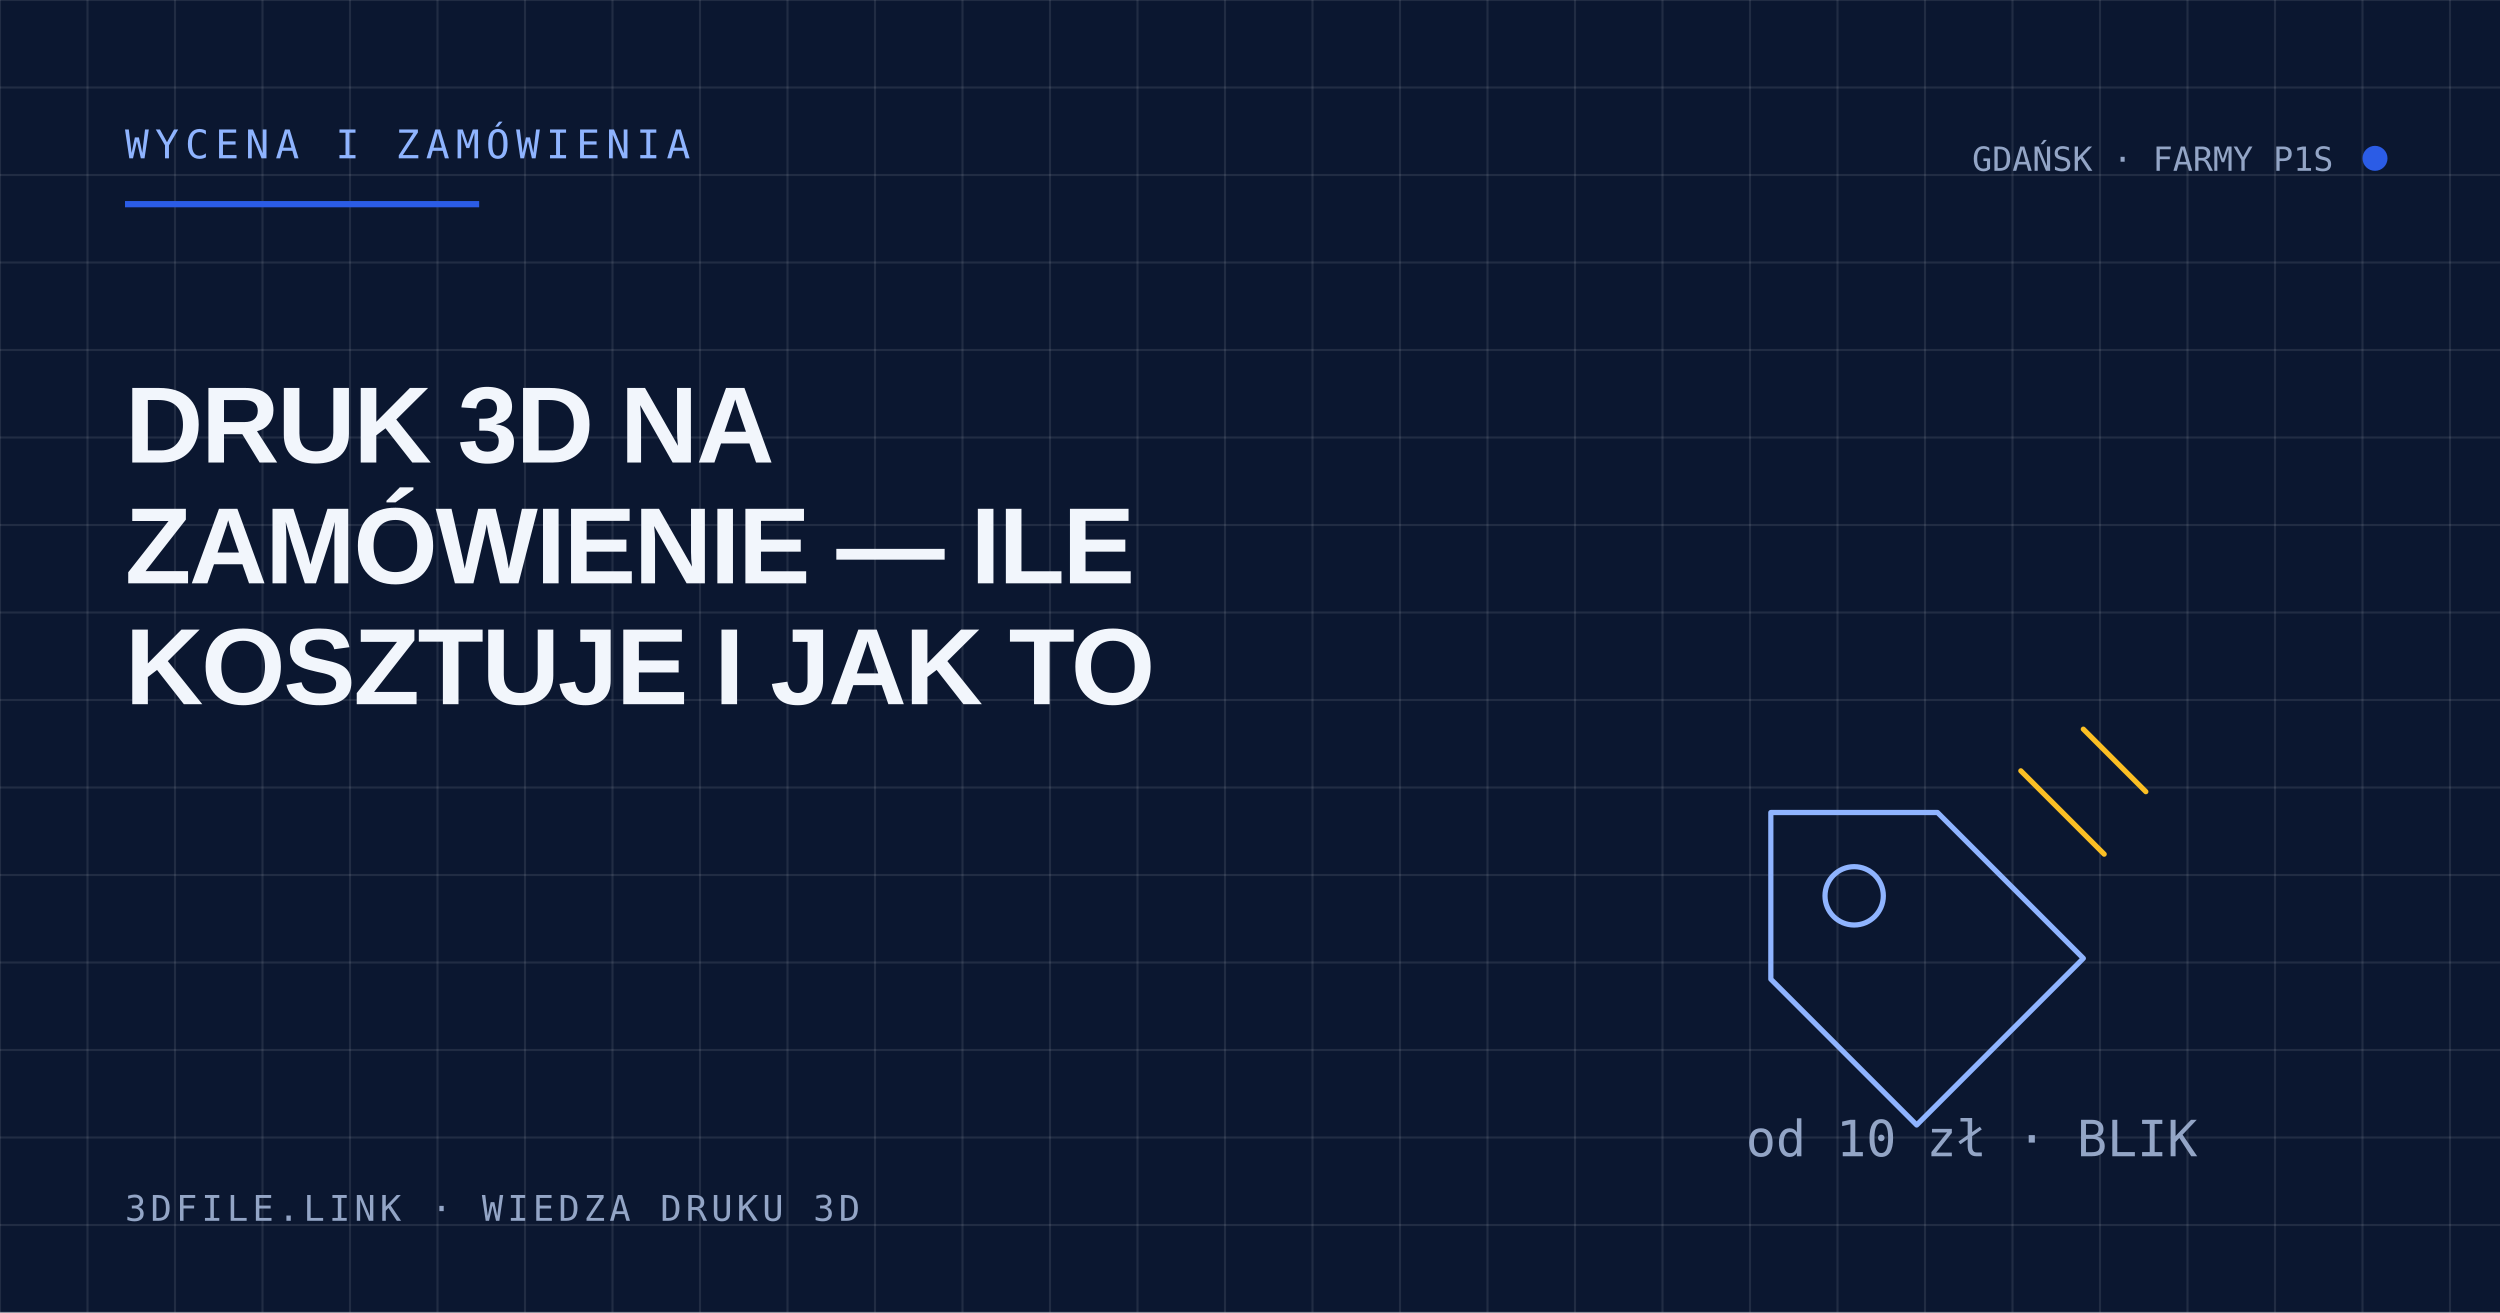
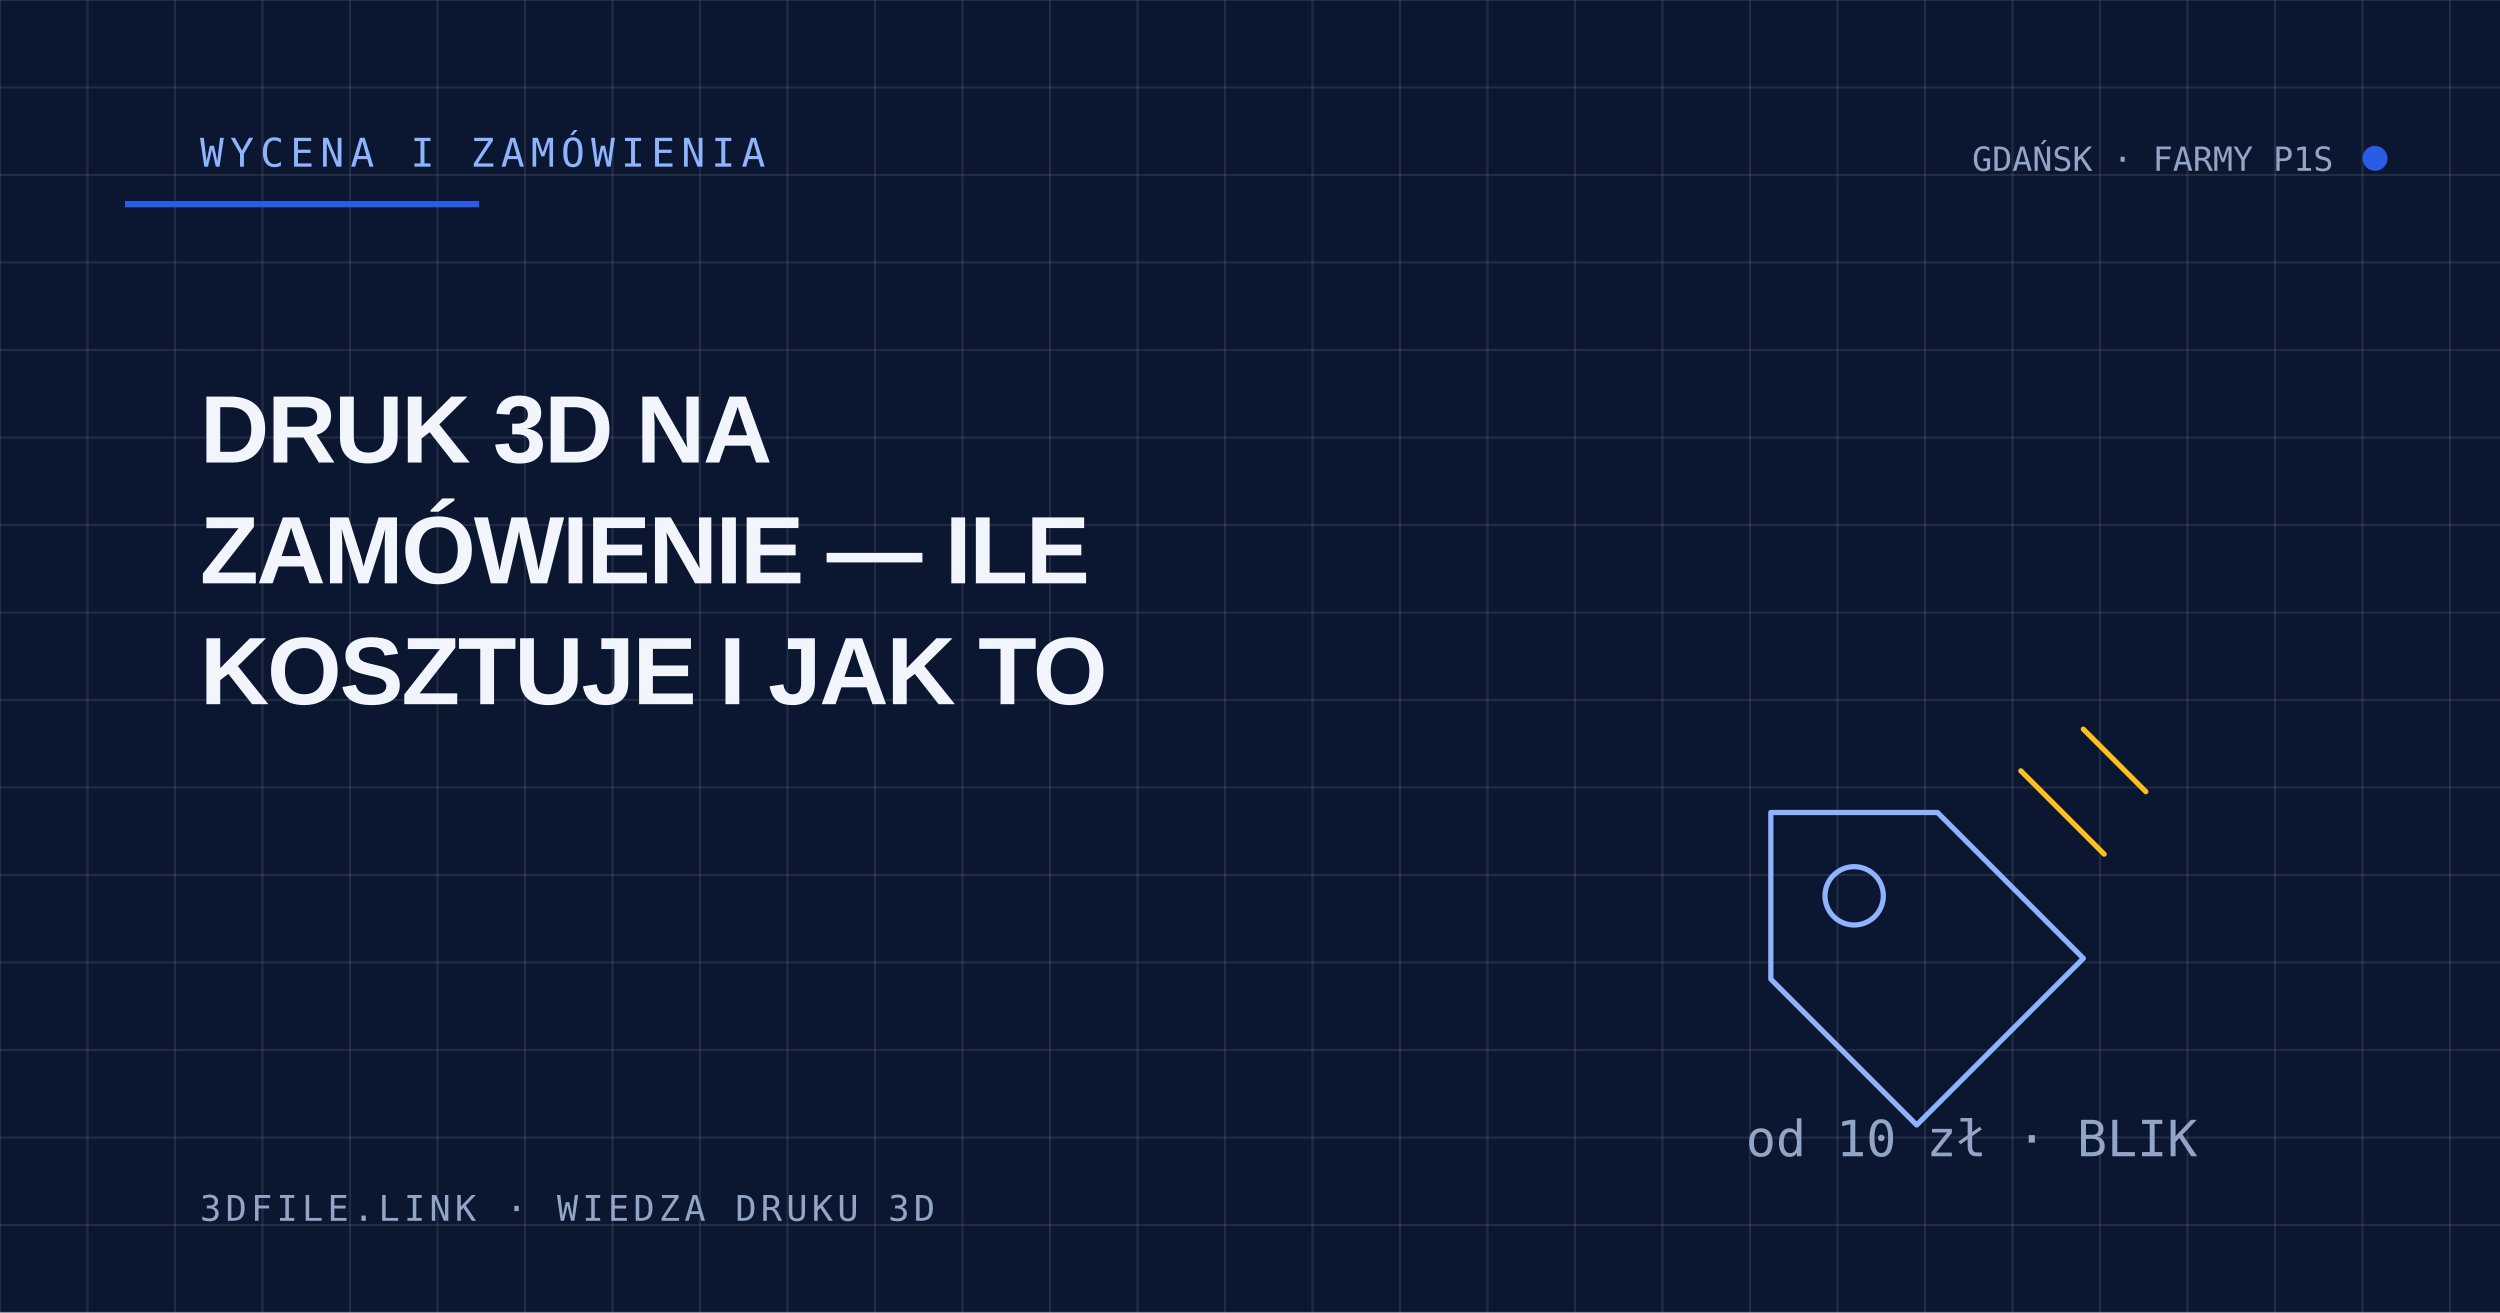
<svg xmlns="http://www.w3.org/2000/svg" viewBox="0 0 1200 630" width="1200" height="630">
  <rect width="1200" height="630" fill="#0B1730" />
  <g stroke="rgba(255,255,255,.09)" stroke-width="1">
    <line x1="0" y1="0" x2="1200" y2="0" />
    <line x1="0" y1="42" x2="1200" y2="42" />
    <line x1="0" y1="84" x2="1200" y2="84" />
    <line x1="0" y1="126" x2="1200" y2="126" />
    <line x1="0" y1="168" x2="1200" y2="168" />
    <line x1="0" y1="210" x2="1200" y2="210" />
    <line x1="0" y1="252" x2="1200" y2="252" />
    <line x1="0" y1="294" x2="1200" y2="294" />
    <line x1="0" y1="336" x2="1200" y2="336" />
    <line x1="0" y1="378" x2="1200" y2="378" />
    <line x1="0" y1="420" x2="1200" y2="420" />
    <line x1="0" y1="462" x2="1200" y2="462" />
    <line x1="0" y1="504" x2="1200" y2="504" />
    <line x1="0" y1="546" x2="1200" y2="546" />
    <line x1="0" y1="588" x2="1200" y2="588" />
    <line x1="0" y1="630" x2="1200" y2="630" />
    <line x1="0" y1="0" x2="0" y2="630" />
    <line x1="42" y1="0" x2="42" y2="630" />
    <line x1="84" y1="0" x2="84" y2="630" />
    <line x1="126" y1="0" x2="126" y2="630" />
    <line x1="168" y1="0" x2="168" y2="630" />
    <line x1="210" y1="0" x2="210" y2="630" />
    <line x1="252" y1="0" x2="252" y2="630" />
    <line x1="294" y1="0" x2="294" y2="630" />
    <line x1="336" y1="0" x2="336" y2="630" />
    <line x1="378" y1="0" x2="378" y2="630" />
    <line x1="420" y1="0" x2="420" y2="630" />
    <line x1="462" y1="0" x2="462" y2="630" />
    <line x1="504" y1="0" x2="504" y2="630" />
    <line x1="546" y1="0" x2="546" y2="630" />
    <line x1="588" y1="0" x2="588" y2="630" />
    <line x1="630" y1="0" x2="630" y2="630" />
    <line x1="672" y1="0" x2="672" y2="630" />
    <line x1="714" y1="0" x2="714" y2="630" />
    <line x1="756" y1="0" x2="756" y2="630" />
    <line x1="798" y1="0" x2="798" y2="630" />
    <line x1="840" y1="0" x2="840" y2="630" />
    <line x1="882" y1="0" x2="882" y2="630" />
    <line x1="924" y1="0" x2="924" y2="630" />
    <line x1="966" y1="0" x2="966" y2="630" />
    <line x1="1008" y1="0" x2="1008" y2="630" />
    <line x1="1050" y1="0" x2="1050" y2="630" />
    <line x1="1092" y1="0" x2="1092" y2="630" />
    <line x1="1134" y1="0" x2="1134" y2="630" />
    <line x1="1176" y1="0" x2="1176" y2="630" />
  </g>
-   <text x="60" y="76" font-family="Consolas,monospace" font-size="19" letter-spacing="3" fill="#8FB4FF">WYCENA I ZAMÓWIENIA</text>
+   <text x="96" y="80" font-family="Consolas,monospace" font-size="19" letter-spacing="3" fill="#8FB4FF">WYCENA I ZAMÓWIENIA</text>
  <line x1="60" y1="98" x2="230" y2="98" stroke="#2B5CE6" stroke-width="3" />
-   <text x="60" y="222" font-family="Arial Black,Arial" font-size="52" font-weight="900" fill="#F2F6FC" letter-spacing="-1">DRUK 3D NA</text>
-   <text x="60" y="280" font-family="Arial Black,Arial" font-size="52" font-weight="900" fill="#F2F6FC" letter-spacing="-1">ZAMÓWIENIE — ILE</text>
-   <text x="60" y="338" font-family="Arial Black,Arial" font-size="52" font-weight="900" fill="#F2F6FC" letter-spacing="-1">KOSZTUJE I JAK TO</text>
+   <text x="96" y="222" font-family="Arial Black,Arial" font-size="46" font-weight="900" fill="#F2F6FC" letter-spacing="-1">DRUK 3D NA</text>
+   <text x="96" y="280" font-family="Arial Black,Arial" font-size="46" font-weight="900" fill="#F2F6FC" letter-spacing="-1">ZAMÓWIENIE — ILE</text>
+   <text x="96" y="338" font-family="Arial Black,Arial" font-size="46" font-weight="900" fill="#F2F6FC" letter-spacing="-1">KOSZTUJE I JAK TO</text>
  <g transform="translate(820,330)" fill="none" stroke="#8FB4FF" stroke-width="2.5" stroke-linecap="round" stroke-linejoin="round">
    <path d="M30 60h80l70 70-80 80-70-70z" />
    <circle cx="70" cy="100" r="14" />
    <path d="M150 40l40 40M180 20l30 30" stroke="#FBBF24" />
    <text x="18" y="225" font-family="Consolas" font-size="24" fill="#93A5C6" stroke="none">od 10 zł · BLIK</text>
  </g>
-   <text x="60" y="586" font-family="Consolas,monospace" font-size="17" letter-spacing="2" fill="#93A5C6">3DFILE.LINK · WIEDZA DRUKU 3D</text>
+   <text x="96" y="586" font-family="Consolas,monospace" font-size="17" letter-spacing="2" fill="#93A5C6">3DFILE.LINK · WIEDZA DRUKU 3D</text>
  <circle cx="1140" cy="76" r="6" fill="#2B5CE6" />
  <text x="1120" y="82" text-anchor="end" font-family="Consolas,monospace" font-size="16" fill="#93A5C6">GDAŃSK · FARMY P1S</text>
</svg>
